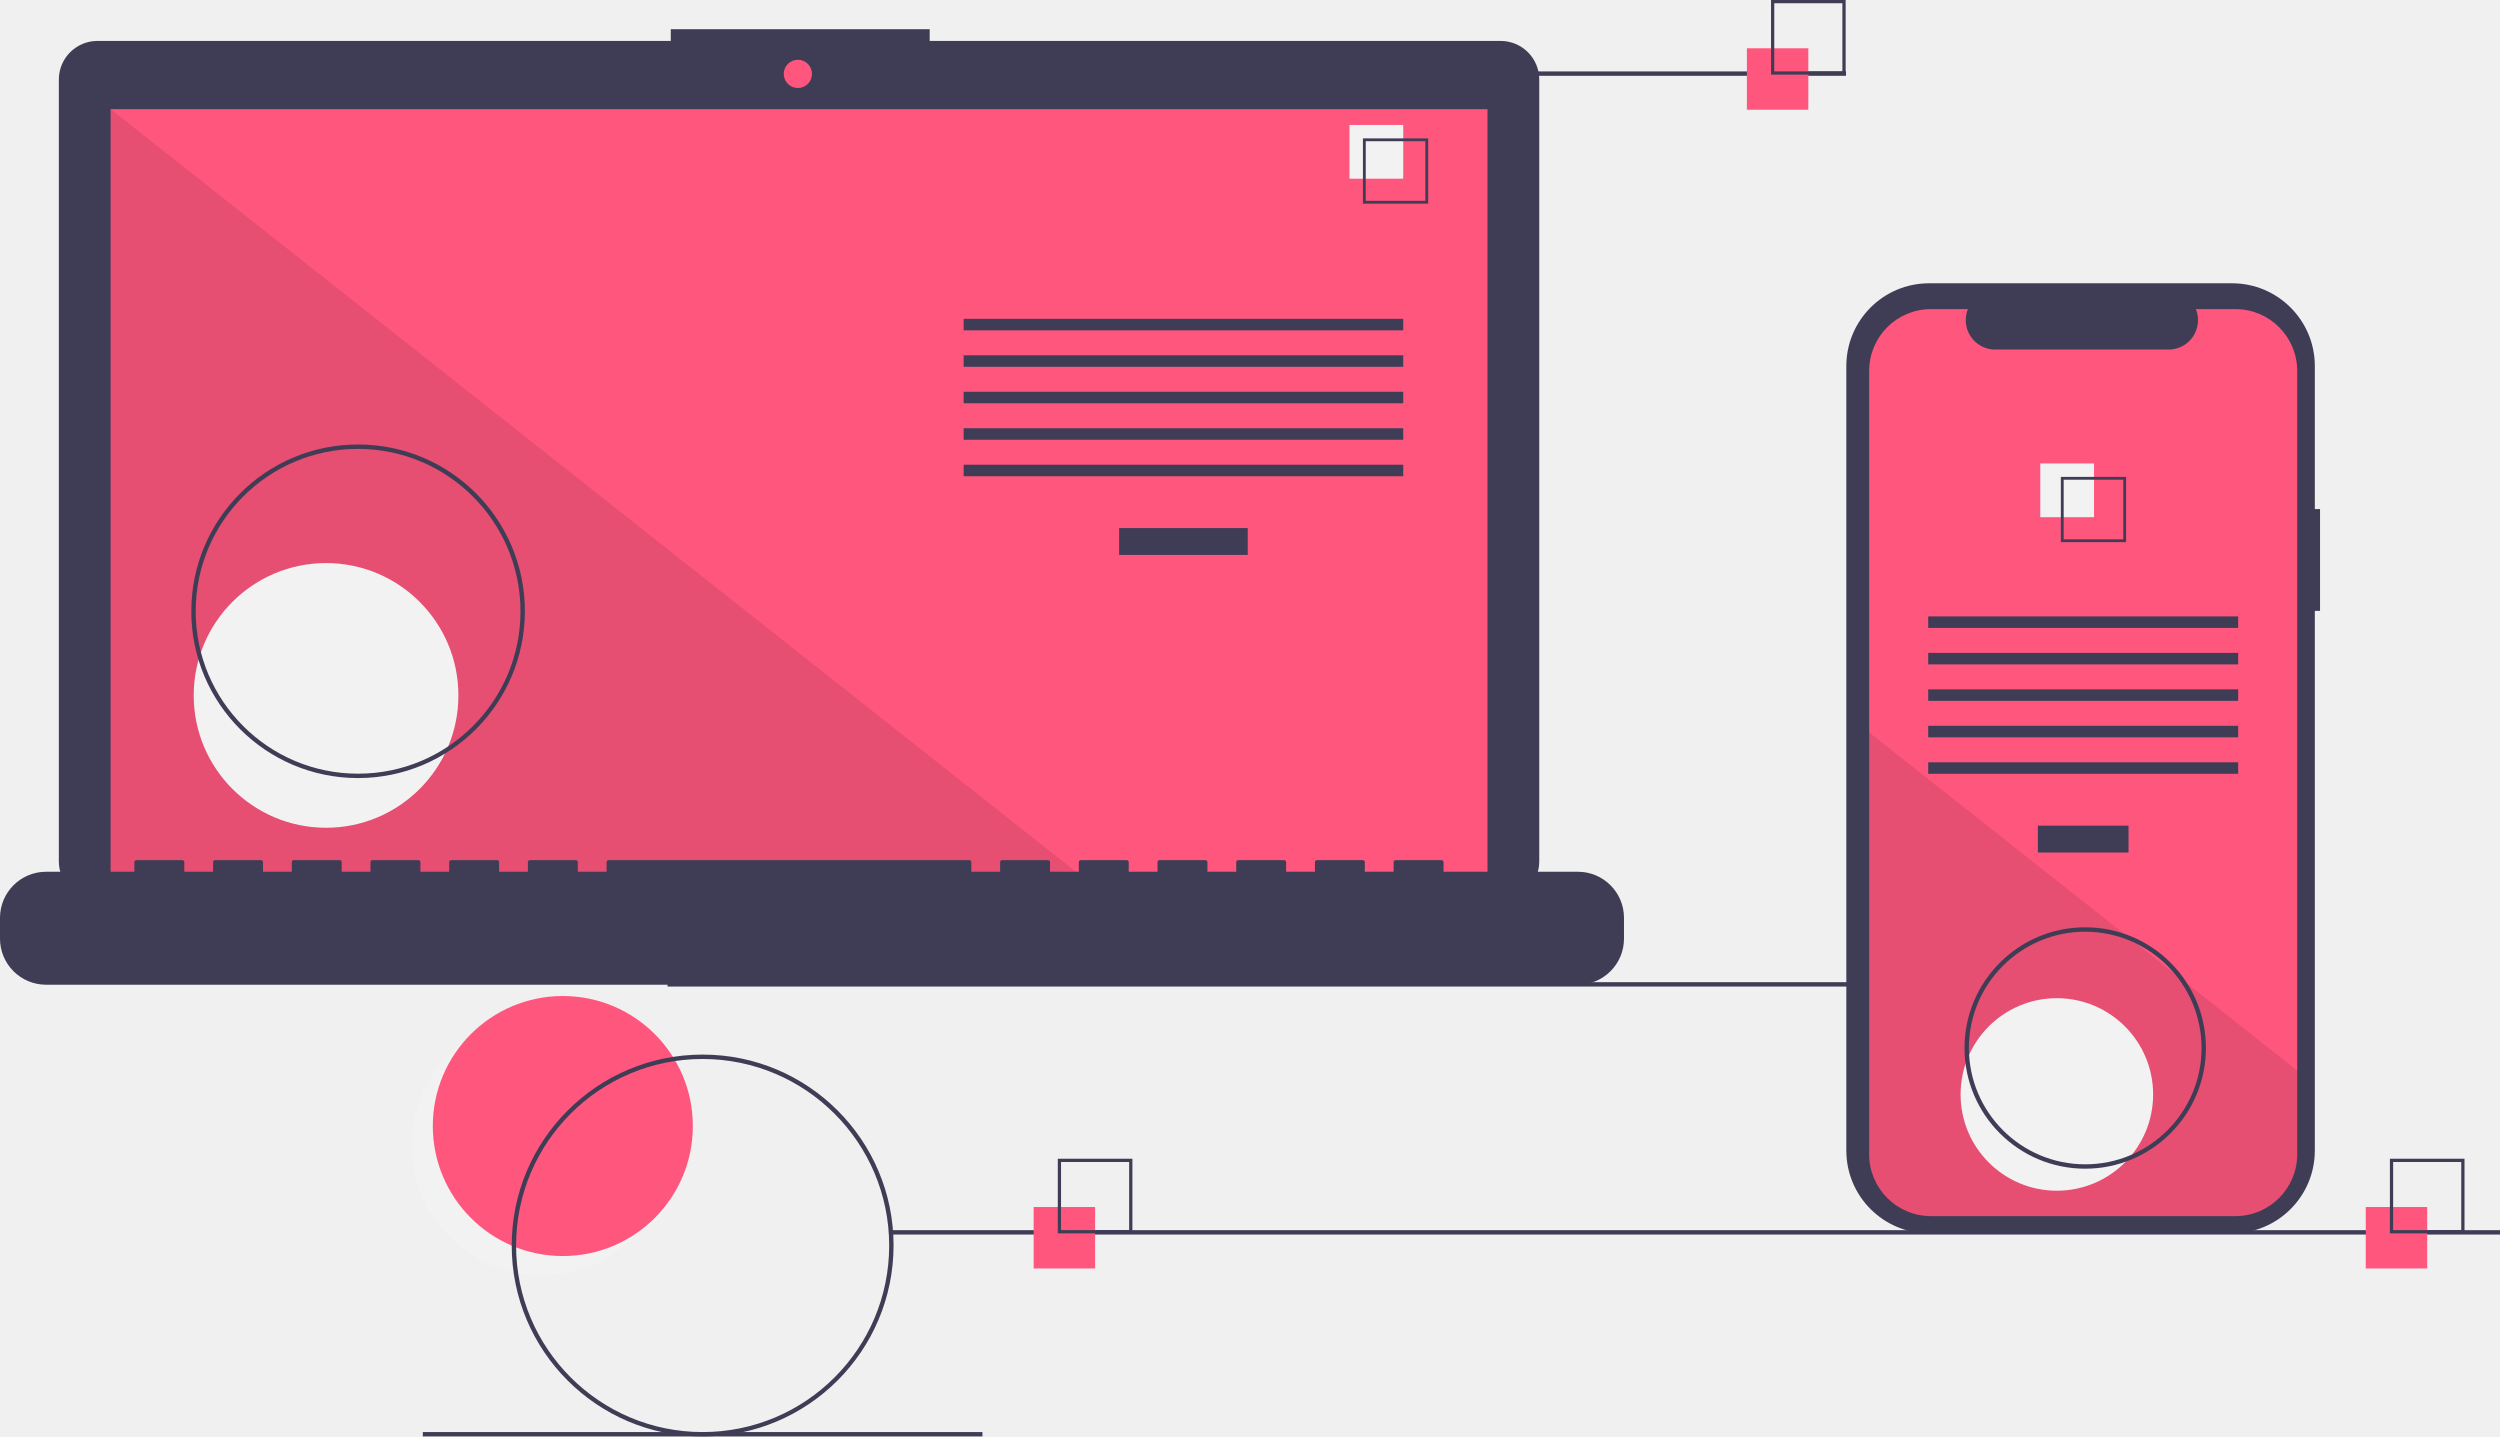
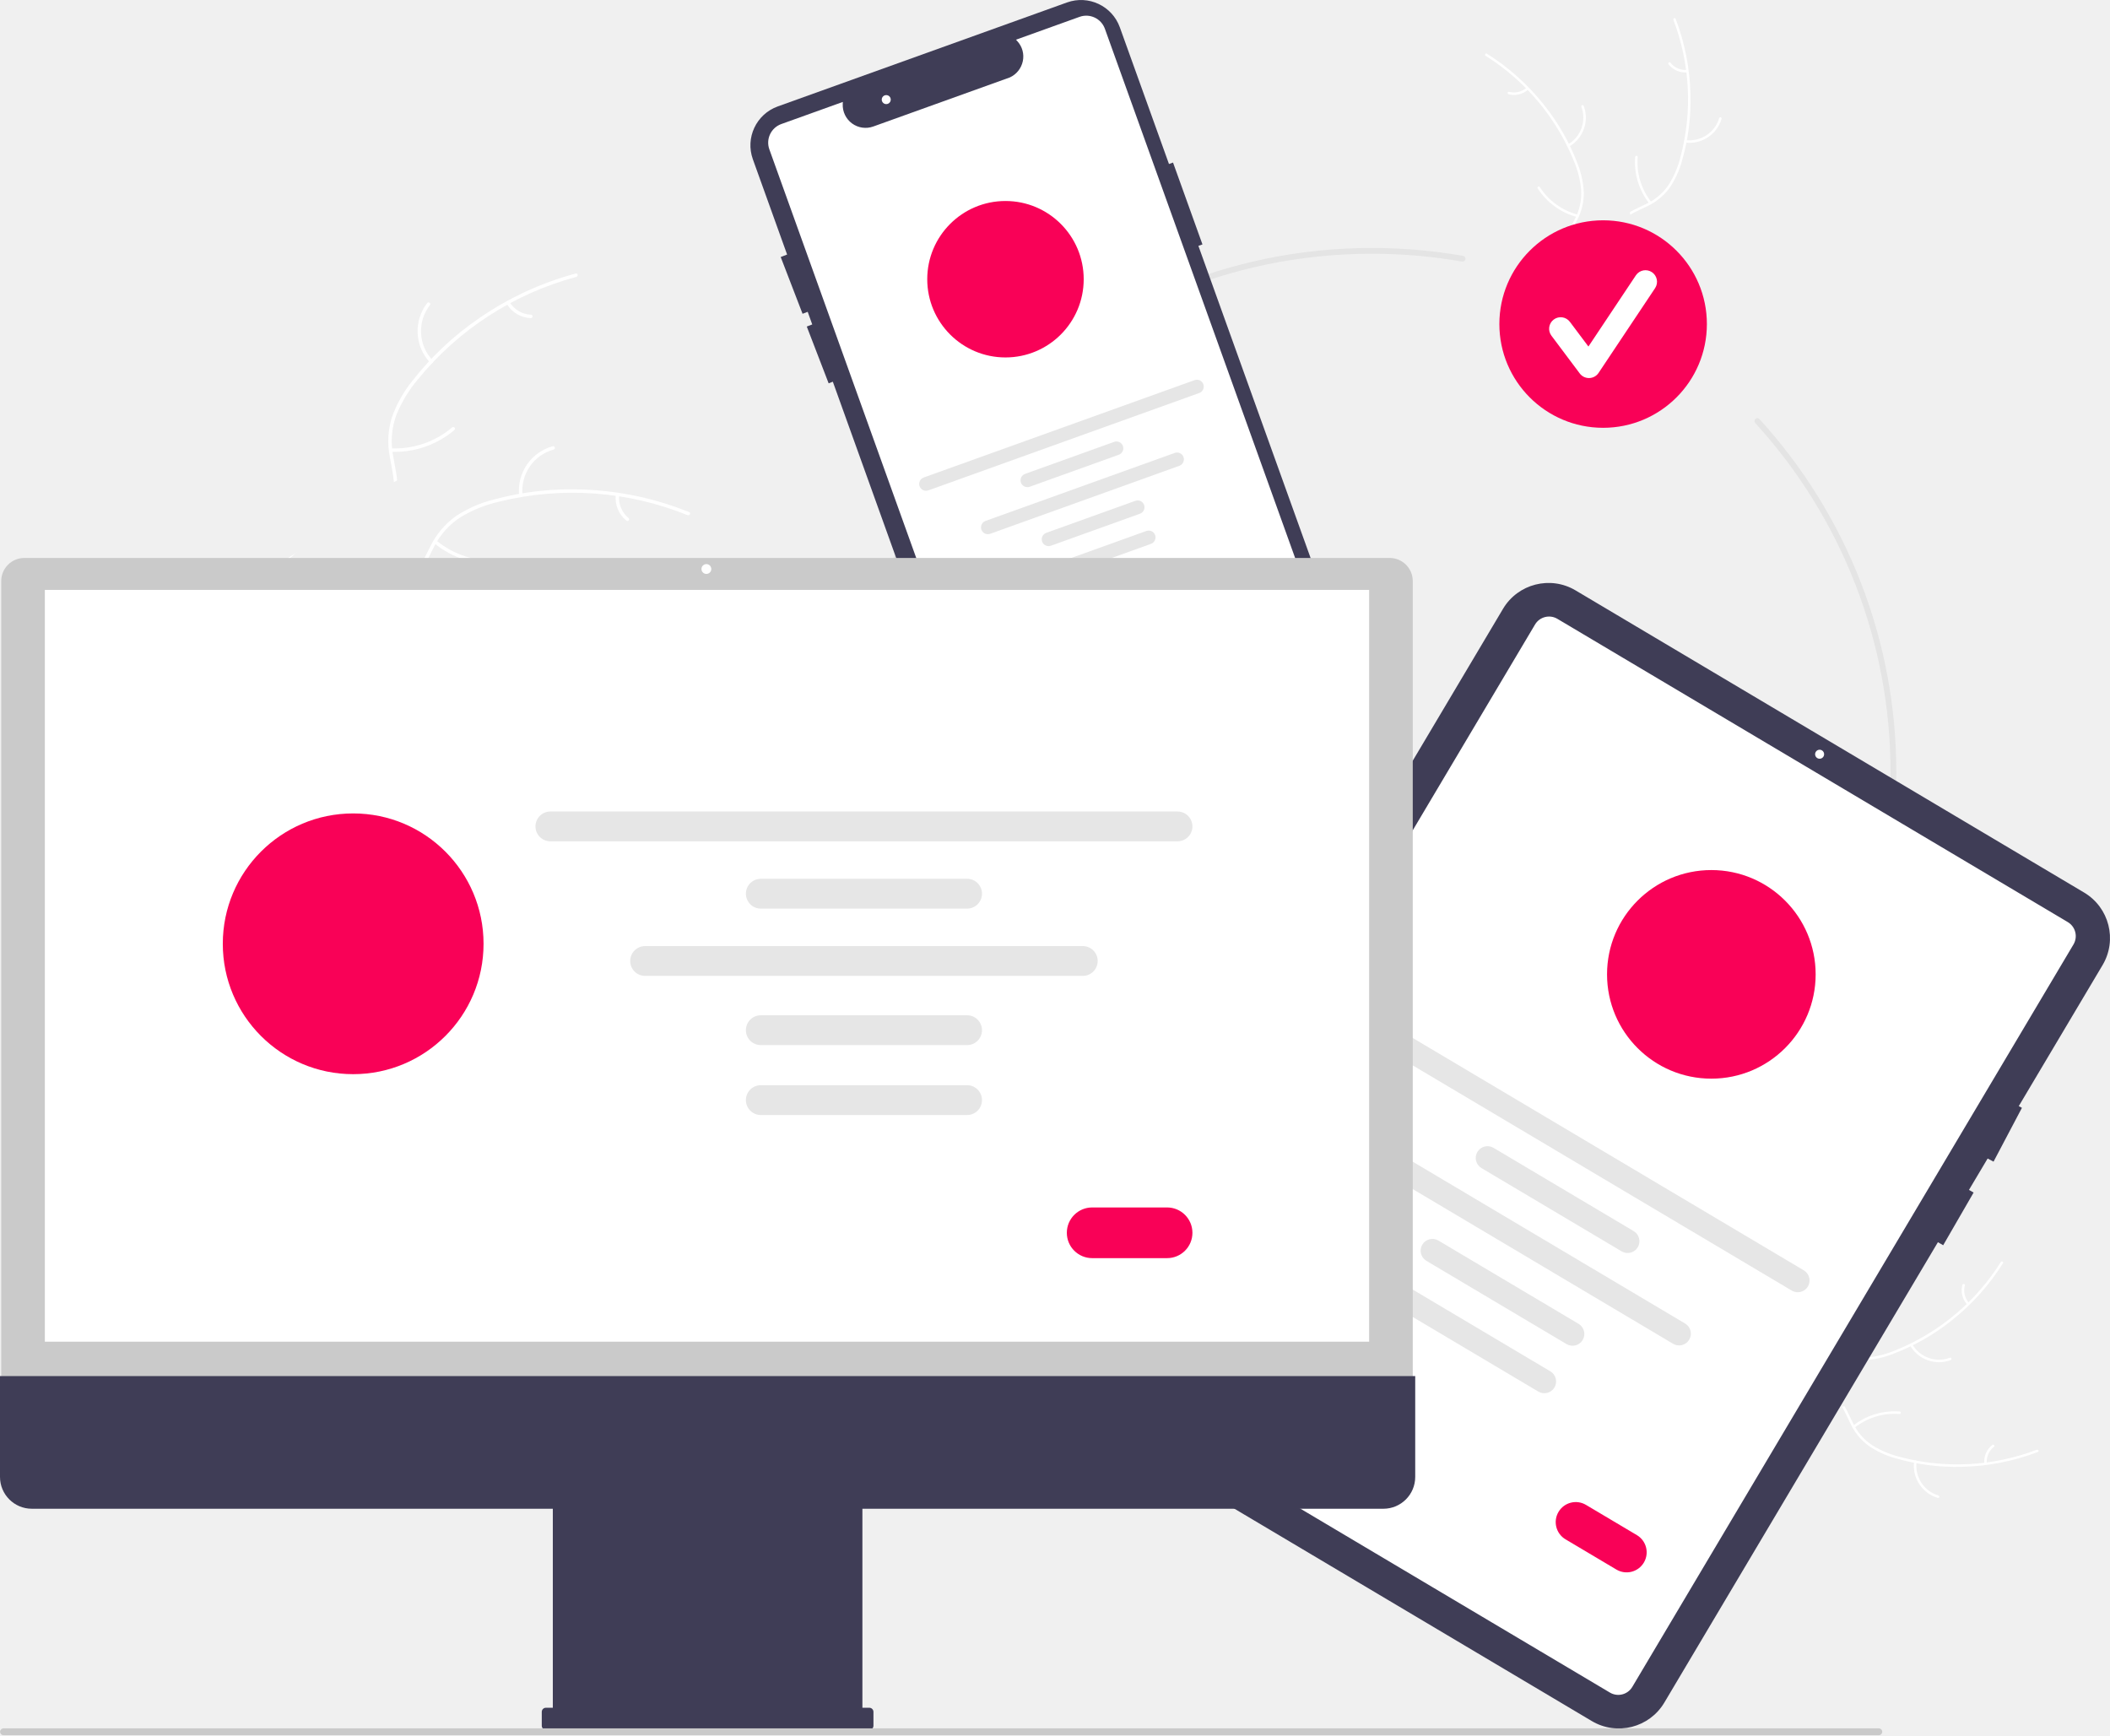
- <svg xmlns="http://www.w3.org/2000/svg" data-name="Layer 1" width="1139.171" height="654.543" viewBox="0 0 1139.171 654.543">
-   <circle cx="246.827" cy="521.765" r="59.243" fill="#f2f2f2" />
-   <circle cx="256.46" cy="513.095" r="59.243" fill="#ff567e" />
-   <rect x="304.171" y="447.543" width="733" height="2" fill="#3f3d56" />
-   <path d="M714.207,141.381H454.038v-5.362h-117.971v5.362H74.825a17.599,17.599,0,0,0-17.599,17.599V515.231a17.599,17.599,0,0,0,17.599,17.599H714.207a17.599,17.599,0,0,0,17.599-17.599V158.979A17.599,17.599,0,0,0,714.207,141.381Z" transform="translate(-30.41456 -122.7284)" fill="#3f3d56" />
-   <rect x="50.406" y="49.754" width="627.391" height="353.913" fill="#ff567e" />
-   <circle cx="363.565" cy="33.667" r="6.435" fill="#ff567e" />
-   <polygon points="498.374 403.667 50.406 403.667 50.406 49.754 498.374 403.667" opacity="0.1" />
-   <circle cx="148.574" cy="316.876" r="60.307" fill="#f2f2f2" />
-   <rect x="509.953" y="240.622" width="58.605" height="12.246" fill="#3f3d56" />
-   <rect x="439.102" y="145.279" width="200.307" height="5.248" fill="#3f3d56" />
-   <rect x="439.102" y="161.898" width="200.307" height="5.248" fill="#3f3d56" />
-   <rect x="439.102" y="178.518" width="200.307" height="5.248" fill="#3f3d56" />
-   <rect x="439.102" y="195.137" width="200.307" height="5.248" fill="#3f3d56" />
-   <rect x="439.102" y="211.756" width="200.307" height="5.248" fill="#3f3d56" />
-   <rect x="614.917" y="56.934" width="24.492" height="24.492" fill="#f2f2f2" />
-   <path d="M681.195,215.525h-29.74v-29.74h29.74Zm-28.447-1.293h27.154V187.078H652.748Z" transform="translate(-30.41456 -122.7284)" fill="#3f3d56" />
-   <path d="M749.422,519.96H688.192v-4.412a.875.875,0,0,0-.875-.875h-20.993a.875.875,0,0,0-.875.875v4.412H652.329v-4.412a.875.875,0,0,0-.875-.875H630.462a.875.875,0,0,0-.875.875v4.412H616.467v-4.412a.875.875,0,0,0-.875-.875H594.599a.875.875,0,0,0-.875.875v4.412H580.604v-4.412a.875.875,0,0,0-.875-.875H558.736a.875.875,0,0,0-.875.875v4.412H544.741v-4.412a.875.875,0,0,0-.875-.875H522.873a.875.875,0,0,0-.875.875v4.412H508.878v-4.412a.875.875,0,0,0-.875-.875h-20.993a.875.875,0,0,0-.875.875v4.412H473.015v-4.412a.875.875,0,0,0-.875-.875H307.696a.875.875,0,0,0-.875.875v4.412H293.701v-4.412a.875.875,0,0,0-.875-.875H271.833a.875.875,0,0,0-.875.875v4.412H257.838v-4.412a.875.875,0,0,0-.875-.875h-20.993a.875.875,0,0,0-.875.875v4.412H221.975v-4.412a.875.875,0,0,0-.875-.875H200.107a.875.875,0,0,0-.875.875v4.412H186.112v-4.412a.875.875,0,0,0-.875-.875H164.244a.875.875,0,0,0-.875.875v4.412H150.249v-4.412a.875.875,0,0,0-.875-.875H128.381a.875.875,0,0,0-.875.875v4.412H114.386v-4.412a.875.875,0,0,0-.875-.875H92.519a.875.875,0,0,0-.875.875v4.412H51.407a20.993,20.993,0,0,0-20.993,20.993v9.492A20.993,20.993,0,0,0,51.407,571.438H749.422a20.993,20.993,0,0,0,20.993-20.993v-9.492A20.993,20.993,0,0,0,749.422,519.96Z" transform="translate(-30.41456 -122.7284)" fill="#3f3d56" />
-   <path d="M193.586,477.272a76,76,0,1,1,76-76A76.086,76.086,0,0,1,193.586,477.272Zm0-150a74,74,0,1,0,74,74A74.084,74.084,0,0,0,193.586,327.272Z" transform="translate(-30.41456 -122.7284)" fill="#3f3d56" />
-   <rect x="586.171" y="32.543" width="255" height="2" fill="#3f3d56" />
-   <rect x="406.171" y="560.543" width="733" height="2" fill="#3f3d56" />
-   <rect x="192.672" y="652.543" width="255" height="2" fill="#3f3d56" />
-   <rect x="471" y="550" width="28" height="28" fill="#ff567e" />
-   <path d="M546.415,684.728h-34v-34h34Zm-32.522-1.478H544.936V652.207H513.893Z" transform="translate(-30.41456 -122.7284)" fill="#3f3d56" />
-   <rect x="796" y="22" width="28" height="28" fill="#ff567e" />
-   <path d="M871.415,156.728h-34v-34h34Zm-32.522-1.478H869.936V124.207H838.893Z" transform="translate(-30.41456 -122.7284)" fill="#3f3d56" />
-   <rect x="1078" y="550" width="28" height="28" fill="#ff567e" />
-   <path d="M1153.415,684.728h-34v-34h34Zm-32.522-1.478h31.043V652.207h-31.043Z" transform="translate(-30.41456 -122.7284)" fill="#3f3d56" />
-   <path d="M1087.586,354.687h-2.379V289.525a37.714,37.714,0,0,0-37.714-37.714H909.44A37.714,37.714,0,0,0,871.726,289.525V647.006A37.714,37.714,0,0,0,909.44,684.72h138.053a37.714,37.714,0,0,0,37.714-37.714V401.07h2.379Z" transform="translate(-30.41456 -122.7284)" fill="#3f3d56" />
-   <path d="M1077.176,291.742v356.96a28.165,28.165,0,0,1-28.16,28.17H910.296a28.165,28.165,0,0,1-28.16-28.17v-356.96a28.163,28.163,0,0,1,28.16-28.16h16.83a13.379,13.379,0,0,0,12.39,18.43h79.09a13.379,13.379,0,0,0,12.39-18.43h18.02A28.163,28.163,0,0,1,1077.176,291.742Z" transform="translate(-30.41456 -122.7284)" fill="#ff567e" />
-   <rect x="928.58" y="376.218" width="41.324" height="12.246" fill="#3f3d56" />
-   <rect x="878.621" y="280.875" width="141.24" height="5.248" fill="#3f3d56" />
-   <rect x="878.621" y="297.494" width="141.24" height="5.248" fill="#3f3d56" />
-   <rect x="878.621" y="314.114" width="141.24" height="5.248" fill="#3f3d56" />
-   <rect x="878.621" y="330.733" width="141.24" height="5.248" fill="#3f3d56" />
-   <rect x="878.621" y="347.352" width="141.24" height="5.248" fill="#3f3d56" />
-   <rect x="929.684" y="211.179" width="24.492" height="24.492" fill="#f2f2f2" />
-   <path d="M969.474,340.032v29.74h29.74v-29.74Zm28.45,28.45h-27.16v-27.16h27.16Z" transform="translate(-30.41456 -122.7284)" fill="#3f3d56" />
-   <path d="M1077.176,610.582v38.12a28.165,28.165,0,0,1-28.16,28.17H910.296a28.165,28.165,0,0,1-28.16-28.17v-192.21l116.87,92.33,2,1.58,21.74,17.17,2.03,1.61Z" transform="translate(-30.41456 -122.7284)" opacity="0.1" />
-   <circle cx="937.241" cy="498.707" r="43.868" fill="#f2f2f2" />
-   <path d="M350.586,777.272a87,87,0,1,1,87-87A87.099,87.099,0,0,1,350.586,777.272Zm0-172a85,85,0,1,0,85,85A85.096,85.096,0,0,0,350.586,605.272Z" transform="translate(-30.41456 -122.7284)" fill="#3f3d56" />
-   <path d="M980.586,655.272a55,55,0,1,1,55-55A55.062,55.062,0,0,1,980.586,655.272Zm0-108a53,53,0,1,0,53,53A53.06,53.06,0,0,0,980.586,547.272Z" transform="translate(-30.41456 -122.7284)" fill="#3f3d56" />
+ <svg xmlns="http://www.w3.org/2000/svg" data-name="Layer 1" width="728.252" height="598.943" viewBox="0 0 728.252 598.943">
+   <path d="M828.549,210.725c4.653-18.979.229-41.112-14.804-53.595a90.031,90.031,0,0,1-22.02,57.757c-5.393,6.171-12.034,12.472-12.296,20.663-.163,5.097,2.325,9.992,5.754,13.767,3.429,3.775,7.754,6.6,12.027,9.381l.628,1.107C811.595,245.929,823.896,229.704,828.549,210.725Z" transform="translate(-235.874 -150.5287)" fill="#f0f0f0" />
+   <path d="M813.443,157.407a76.953,76.953,0,0,1,2.45,47.282,33.138,33.138,0,0,1-4.048,9.561,19.006,19.006,0,0,1-7.557,6.554c-2.825,1.429-5.879,2.563-8.308,4.653a11.638,11.638,0,0,0-3.915,8.675c-.117,4.087,1.241,7.972,2.701,11.725,1.621,4.167,3.371,8.47,2.996,13.032-.045.553.815.591.86.039.652-7.938-4.739-14.643-5.594-22.342-.399-3.593.282-7.327,2.939-9.947,2.323-2.291,5.472-3.463,8.344-4.884a20.281,20.281,0,0,0,7.628-6.133,30.636,30.636,0,0,0,4.401-9.37A74.658,74.658,0,0,0,819.326,183.11a78.317,78.317,0,0,0-5.121-26.104c-.197-.516-.958-.112-.763.401Z" transform="translate(-235.874 -150.5287)" fill="#fff" />
+   <path d="M817.533,199.737a11.545,11.545,0,0,0,12.52-8.171c.156-.532-.663-.799-.819-.266a10.691,10.691,0,0,1-11.661,7.577c-.549-.072-.585.789-.039.86Z" transform="translate(-235.874 -150.5287)" fill="#fff" />
+   <path d="M805.816,220.269a22.253,22.253,0,0,1-4.721-15.515c.043-.553-.817-.591-.86-.039A23.146,23.146,0,0,0,805.18,220.85c.345.435.979-.148.636-.581Z" transform="translate(-235.874 -150.5287)" fill="#fff" />
+   <path d="M818.083,174.658a6.535,6.535,0,0,1-5.675-2.5c-.34-.439-.973.145-.636.581a7.323,7.323,0,0,0,6.272,2.779.445.445,0,0,0,.45-.411.433.433,0,0,0-.411-.45Z" transform="translate(-235.874 -150.5287)" fill="#fff" />
+   <path d="M748.735,169.416c.204.28.409.56.611.847a86.065,86.065,0,0,1,7.223,11.948c.166.32.329.647.486.971a90.732,90.732,0,0,1,8.806,32.223,88.112,88.112,0,0,1,.062,13.388c-.441,6.156-1.408,12.796.164,18.568a15.114,15.114,0,0,0,.583,1.778l29.769,11.347c.081-.008.159-.009.24-.017l1.168.507c.033-.229.061-.467.094-.695.019-.133.032-.268.052-.4.011-.089.021-.179.036-.258.004-.03.007-.059.008-.082.015-.08.02-.156.033-.229q.247-1.994.467-3.999c.003-.007.003-.007-.001-.016a129.556,129.556,0,0,0,.007-30.63c-.04-.303-.077-.613-.131-.921a84.079,84.079,0,0,0-2.977-13.394,74.329,74.329,0,0,0-2.609-7.054A61.81,61.81,0,0,0,782.497,186.96c-8.528-9.707-20.066-16.579-32.789-17.484C749.382,169.453,749.063,169.432,748.735,169.416Z" transform="translate(-235.874 -150.5287)" fill="#f0f0f0" />
+   <path d="M748.658,169.819a76.953,76.953,0,0,1,30.424,36.277,33.138,33.138,0,0,1,2.525,10.071,19.006,19.006,0,0,1-2.088,9.783c-1.395,2.841-3.151,5.586-3.832,8.717a11.638,11.638,0,0,0,2.097,9.284c2.367,3.334,5.79,5.618,9.216,7.735,3.803,2.351,7.791,4.733,10.239,8.601.297.469,1.007-.019.71-.487-4.259-6.73-12.6-8.838-17.918-14.471-2.482-2.628-4.186-6.02-3.642-9.711.476-3.227,2.284-6.059,3.722-8.924a20.281,20.281,0,0,0,2.398-9.489,30.636,30.636,0,0,0-2.128-10.131,74.658,74.658,0,0,0-11.549-20.275,78.317,78.317,0,0,0-19.805-17.759c-.468-.294-.833.487-.368.779Z" transform="translate(-235.874 -150.5287)" fill="#fff" />
+   <path d="M777.409,201.155a11.545,11.545,0,0,0,5.077-14.062c-.196-.518-1.011-.238-.814.281a10.691,10.691,0,0,1-4.749,13.071c-.482.273.007.982.487.71Z" transform="translate(-235.874 -150.5287)" fill="#fff" />
+   <path d="M780.415,224.603a22.253,22.253,0,0,1-13.11-9.545c-.298-.468-1.008.02-.71.487a23.146,23.146,0,0,0,13.663,9.905c.538.139.693-.708.158-.847Z" transform="translate(-235.874 -150.5287)" fill="#fff" />
+   <path d="M762.749,180.8a6.535,6.535,0,0,1-6.036,1.421c-.535-.146-.69.702-.158.847a7.323,7.323,0,0,0,6.681-1.557.445.445,0,0,0,.112-.599.433.433,0,0,0-.599-.112Z" transform="translate(-235.874 -150.5287)" fill="#fff" />
+   <path d="M709.374,598.115c-99.804,0-181-81.196-181-181s81.196-181,181-181a182.729,182.729,0,0,1,31.477,2.728 1.0 1,0,1,1-.345,1.97A180.782,180.782,0,0,0,709.374,238.115c-98.701,0-179,80.299-179,179s80.299,179,179,179,179-80.299,179-179a178.548,178.548,0,0,0-46.695-120.569,1,1,0,0,1,1.478-1.348,180.544,180.544,0,0,1,47.217,121.916C890.374,516.919,809.178,598.115,709.374,598.115Z" transform="translate(-235.874 -150.5287)" fill="#e4e4e4" />
+   <circle cx="553.307" cy="111.852" r="35.811" fill="#f90157" />
+   <path d="M784.296,281.019a3.982,3.982,0,0,1-3.186-1.594l-9.77-13.027a3.983,3.983,0,1,1,6.374-4.78l6.392,8.522,16.416-24.624a3.984,3.984,0,0,1,6.629,4.419l-19.54,29.309a3.985,3.985,0,0,1-3.204,1.773C784.37,281.018,784.333,281.019,784.296,281.019Z" transform="translate(-235.874 -150.5287)" fill="#fff" />
+   <path d="M704.717,389.026,649.494,235.396l1.4-.503-10.156-28.257-1.4.504-16.956-47.169a14.255,14.255,0,0,0-18.237-8.593l-99.833,35.885a14.256,14.256,0,0,0-8.594,18.237l11.822,32.889-2.213.852,7.547,19.597,1.771-.682,1.567,4.359-1.885.726,7.547,19.597,1.444-.556,54.736,152.274a14.23,14.23,0,0,0,18.238,8.594l99.832-35.885A14.273,14.273,0,0,0,704.717,389.026Z" transform="translate(-235.874 -150.5287)" fill="#3f3d56" />
+   <path d="M591.041,438.086a6.845,6.845,0,0,1-6.424-4.524L501.412,202.087a6.831,6.831,0,0,1,4.118-8.739l21.241-7.635-.032.743a7.874,7.874,0,0,0,10.53,7.742L584.41,177.254a7.974,7.974,0,0,0,4.488-5.636,7.808,7.808,0,0,0-1.861-6.835l-.498-.553,21.941-7.887a6.84,6.84,0,0,1,8.739,4.118L696.604,381.306a18.147,18.147,0,0,1-10.927,23.188L593.356,437.68A6.842,6.842,0,0,1,591.041,438.086Z" transform="translate(-235.874 -150.5287)" fill="#fff" />
+   <circle cx="347.033" cy="96.377" r="27" fill="#f90157" />
+   <path d="M649.813,286.17l-93.502,33.61a2.362,2.362,0,1,1-1.598-4.445l93.502-33.61a2.362,2.362,0,0,1,1.598,4.445Z" transform="translate(-235.874 -150.5287)" fill="#e6e6e6" />
+   <path d="M622.046,307.48l-30.756,11.055a2.362,2.362,0,1,1-1.598-4.445l30.756-11.055a2.362,2.362,0,0,1,1.598,4.445Z" transform="translate(-235.874 -150.5287)" fill="#e6e6e6" />
+   <path d="M629.361,327.831l-30.756,11.055a2.362,2.362,0,1,1-1.598-4.445L627.763,323.386a2.362,2.362,0,0,1,1.598,4.445Z" transform="translate(-235.874 -150.5287)" fill="#e6e6e6" />
+   <path d="M633.108,338.255,602.352,349.31a2.362,2.362,0,1,1-1.598-4.445l30.756-11.055a2.362,2.362,0,1,1,1.598,4.445Z" transform="translate(-235.874 -150.5287)" fill="#e6e6e6" />
+   <path d="M642.901,311.313l-65.253,23.456a2.362,2.362,0,1,1-1.598-4.445l65.253-23.456a2.362,2.362,0,1,1,1.598,4.445Z" transform="translate(-235.874 -150.5287)" fill="#e6e6e6" />
+   <path d="M629.758,363.558l-11.167,4.014a4.016,4.016,0,0,1-2.717-7.559l11.167-4.014a4.016,4.016,0,0,1,2.717,7.559Z" transform="translate(-235.874 -150.5287)" fill="#f90157" />
+   <circle cx="305.882" cy="34.38" r="1.553" fill="#fff" />
+   <path d="M363.157,272.252c17.406-20.488,45.647-33.401,71.684-26.706a123.863,123.863,0,0,0-46.635,71.113c-2.531,10.987-4.202,23.471-13.122,30.366-5.55,4.291-13.014,5.464-19.986,4.685-6.972-.779-13.608-3.323-20.155-5.845l-1.741.193C337.581,319.535,345.752,292.741,363.157,272.252Z" transform="translate(-235.874 -150.5287)" fill="#f0f0f0" />
+   <path d="M434.775,246.107a105.87,105.87,0,0,0-54.686,35.389,45.591,45.591,0,0,0-7.395,12.221,26.149,26.149,0,0,0-1.213,13.708c.685,4.301,1.883,8.62,1.511,13.013a16.011,16.011,0,0,1-6.514,11.358c-4.461,3.426-9.887,5.044-15.248,6.442-5.953,1.552-12.16,3.07-16.944,7.166-.58.496-1.316-.432-.737-.928,8.323-7.127,20.144-6.522,29.417-11.776,4.327-2.452,7.941-6.222,8.719-11.295.681-4.436-.551-8.892-1.282-13.24a27.903,27.903,0,0,1,.687-13.448,42.148,42.148,0,0,1,6.898-12.46,102.712,102.712,0,0,1,23.391-21.986A107.747,107.747,0,0,1,434.607,244.933c.735-.197.898.978.168,1.173Z" transform="translate(-235.874 -150.5287)" fill="#fff" />
+   <path d="M384.289,275.674a15.884,15.884,0,0,1-.985-20.544c.467-.602,1.425.095.957.699a14.708,14.708,0,0,0,.955,19.109c.524.554-.407,1.288-.928.737Z" transform="translate(-235.874 -150.5287)" fill="#fff" />
+   <path d="M370.846,305.29A30.615,30.615,0,0,0,391.948,298.044c.581-.494,1.318.434.737.928a31.844,31.844,0,0,1-21.974,7.495c-.763-.034-.624-1.211.135-1.177Z" transform="translate(-235.874 -150.5287)" fill="#fff" />
+   <path d="M411.802,254.842a8.991,8.991,0,0,0,7.362,4.311c.763.025.623,1.202-.135,1.177a10.075,10.075,0,0,1-8.155-4.751.612.612,0,0,1,.095-.832.595.595,0,0,1,.832.095Z" transform="translate(-235.874 -150.5287)" fill="#fff" />
+   <path d="M473.557,327.924c-.477-.002-.954-.004-1.437.002a118.406,118.406,0,0,0-19.142,1.581c-.49.073-.986.154-1.474.241a124.827,124.827,0,0,0-43.022,16.163,121.222,121.222,0,0,0-14.975,10.724c-6.508,5.454-13.13,11.886-20.832,14.787a20.794,20.794,0,0,1-2.452.784L333.573,348.168c-.056-.096-.118-.185-.174-.281l-1.507-.893c.229-.221.471-.445.7-.665.132-.129.273-.252.405-.38.091-.084.182-.168.259-.249.03-.028.061-.056.085-.076.077-.081.157-.148.229-.221q2.024-1.883,4.082-3.745c.005-.008.005-.008.019-.011,10.477-9.428,21.834-18.064,34.14-24.703.37-.2.746-.408,1.133-.596a115.674,115.674,0,0,1,17.332-7.48,102.264,102.264,0,0,1,9.967-2.779,85.037,85.037,0,0,1,26.536-1.658c17.697,1.681,34.66,9.004,45.927,22.457C472.994,327.233,473.274,327.572,473.557,327.924Z" transform="translate(-235.874 -150.5287)" fill="#f0f0f0" />
+   <path d="M473.169,328.336a105.87,105.87,0,0,0-64.97-4.669,45.591,45.591,0,0,0-13.263,5.305,26.149,26.149,0,0,0-9.222,10.215c-2.043,3.846-3.686,8.017-6.628,11.299a16.011,16.011,0,0,1-12.04,5.147c-5.624.049-10.931-1.926-16.053-4.037-5.687-2.344-11.558-4.87-17.844-4.479-.762.047-.79-1.137-.03-1.184,10.936-.679,20.011,6.921,30.578,8.308,4.931.647,10.086-.187,13.762-3.769,3.214-3.132,4.913-7.431,6.948-11.344a27.902,27.902,0,0,1,8.645-10.324,42.148,42.148,0,0,1,13.01-5.796,102.713,102.713,0,0,1,31.914-3.472,107.747,107.747,0,0,1,35.765,7.761c.705.285.128,1.321-.572,1.038Z" transform="translate(-235.874 -150.5287)" fill="#fff" />
+   <path d="M415.057,321.547a15.884,15.884,0,0,1,11.583-16.996c.736-.2,1.081.934.344,1.134a14.708,14.708,0,0,0-10.742,15.832c.084.758-1.101.783-1.184.03Z" transform="translate(-235.874 -150.5287)" fill="#fff" />
+   <path d="M386.493,337.1a30.615,30.615,0,0,0,21.211,6.92c.762-.045.791,1.14.03,1.184a31.844,31.844,0,0,1-22.057-7.245c-.589-.487.231-1.343.816-.859Z" transform="translate(-235.874 -150.5287)" fill="#fff" />
+   <path d="M449.567,321.479a8.991,8.991,0,0,0,3.282,7.875c.594.479-.226,1.335-.816.859a10.075,10.075,0,0,1-3.651-8.703.612.612,0,0,1,.577-.607.595.595,0,0,1,.607.577Z" transform="translate(-235.874 -150.5287)" fill="#fff" />
+   <path d="M885.524,666.043c18.979,4.653,41.112.229,53.595-14.804a90.031,90.031,0,0,1-57.757-22.02c-6.171-5.393-12.472-12.034-20.663-12.296-5.097-.163-9.992,2.325-13.767,5.754-3.775,3.429-6.6,7.754-9.381,12.027l-1.107.628C850.32,649.088,866.545,661.389,885.524,666.043Z" transform="translate(-235.874 -150.5287)" fill="#f0f0f0" />
+   <path d="M938.842,650.936a76.953,76.953,0,0,1-47.282,2.45,33.138,33.138,0,0,1-9.561-4.048,19.006,19.006,0,0,1-6.554-7.557c-1.429-2.825-2.563-5.879-4.653-8.308a11.638,11.638,0,0,0-8.675-3.915c-4.087-.117-7.972,1.241-11.725,2.701-4.167,1.621-8.47,3.371-13.032,2.996-.553-.045-.591.815-.039.86,7.938.652,14.643-4.739,22.342-5.594,3.593-.399,7.327.282,9.947,2.939,2.291,2.323,3.463,5.472,4.884,8.344a20.281,20.281,0,0,0,6.133,7.628,30.636,30.636,0,0,0,9.37,4.401,74.657,74.657,0,0,0,23.142,2.986,78.317,78.317,0,0,0,26.104-5.121c.516-.197.112-.958-.401-.763Z" transform="translate(-235.874 -150.5287)" fill="#fff" />
+   <path d="M896.512,655.026a11.545,11.545,0,0,0,8.171,12.52c.532.156.799-.663.266-.819a10.691,10.691,0,0,1-7.577-11.661c.072-.549-.789-.585-.86-.039Z" transform="translate(-235.874 -150.5287)" fill="#fff" />
+   <path d="M875.98,643.309a22.253,22.253,0,0,1,15.515-4.721c.553.043.591-.817.039-.86a23.146,23.146,0,0,0-16.135,4.945c-.435.345.148.979.581.636Z" transform="translate(-235.874 -150.5287)" fill="#fff" />
+   <path d="M921.591,655.577a6.535,6.535,0,0,1,2.5-5.675c.439-.34-.145-.973-.581-.636a7.323,7.323,0,0,0-2.779,6.272.445.445,0,0,0,.411.45.433.433,0,0,0,.45-.411Z" transform="translate(-235.874 -150.5287)" fill="#fff" />
+   <path d="M926.833,586.228c-.28.204-.56.409-.847.611a86.065,86.065,0,0,1-11.948,7.223c-.32.166-.647.329-.971.486a90.732,90.732,0,0,1-32.223,8.806,88.112,88.112,0,0,1-13.388.062c-6.156-.441-12.796-1.408-18.568.164a15.114,15.114,0,0,0-1.778.583l-11.347,29.769c.008.081.009.159.017.24l-.507,1.168c.229.033.467.061.695.094.133.019.268.032.4.052.089.011.179.021.258.036.03.004.059.007.082.008.08.015.156.02.229.033q1.994.247,3.999.467c.007.003.007.003.016-.001a129.556,129.556,0,0,0,30.63.007c.303-.04.613-.077.921-.131a84.079,84.079,0,0,0,13.394-2.977,74.329,74.329,0,0,0,7.054-2.609,61.81,61.81,0,0,0,16.335-10.326c9.707-8.528,16.579-20.066,17.484-32.789C926.796,586.876,926.817,586.556,926.833,586.228Z" transform="translate(-235.874 -150.5287)" fill="#f0f0f0" />
+   <path d="M926.43,586.151a76.953,76.953,0,0,1-36.277,30.424,33.138,33.138,0,0,1-10.071,2.525,19.006,19.006,0,0,1-9.783-2.088c-2.841-1.395-5.586-3.151-8.717-3.832a11.638,11.638,0,0,0-9.284,2.097c-3.334,2.367-5.618,5.79-7.735,9.216-2.351,3.803-4.733,7.791-8.601,10.239-.469.297.019,1.007.487.71,6.73-4.259,8.838-12.6,14.471-17.918,2.628-2.482,6.02-4.186,9.711-3.642,3.227.476,6.059,2.284,8.924,3.722a20.281,20.281,0,0,0,9.489,2.398,30.636,30.636,0,0,0,10.131-2.128,74.658,74.658,0,0,0,20.275-11.549A78.317,78.317,0,0,0,927.208,586.519c.294-.468-.487-.833-.779-.368Z" transform="translate(-235.874 -150.5287)" fill="#fff" />
+   <path d="M895.094,614.902a11.545,11.545,0,0,0,14.062,5.077c.518-.196.238-1.011-.281-.814a10.691,10.691,0,0,1-13.071-4.749c-.273-.482-.982.007-.71.487Z" transform="translate(-235.874 -150.5287)" fill="#fff" />
+   <path d="M871.646,617.909a22.253,22.253,0,0,1,9.545-13.11c.468-.298-.02-1.008-.487-.71a23.146,23.146,0,0,0-9.905,13.663c-.139.538.708.693.847.158Z" transform="translate(-235.874 -150.5287)" fill="#fff" />
+   <path d="M915.449,600.243a6.535,6.535,0,0,1-1.421-6.036c.146-.535-.702-.69-.847-.158a7.323,7.323,0,0,0,1.557,6.681.445.445,0,0,0,.599.112.433.433,0,0,0,.112-.599Z" transform="translate(-235.874 -150.5287)" fill="#fff" />
+   <path d="M961.571,483.63l-28.94,48.7,1.1.58-9.8,18.58-2.04-1.08-6.44,10.83,1.6.92-10.5,18.18-1.82-1.05-94.43,158.92a18.274,18.274,0,0,1-25.02,6.37L609.731,640.27a18.272,18.272,0,0,1-6.37-25.02l151.27-254.58a18.274,18.274,0,0,1,25.02-6.37l175.55,104.31A18.281,18.281,0,0,1,961.571,483.63Z" transform="translate(-235.874 -150.5287)" fill="#3f3d56" />
+   <path d="M791.537,734.753,615.369,630.076a5.634,5.634,0,0,1-1.963-7.712L765.679,366.09a5.634,5.634,0,0,1,7.712-1.963L949.56,468.804a5.634,5.634,0,0,1,1.963,7.712L799.25,732.79A5.634,5.634,0,0,1,791.537,734.753Z" transform="translate(-235.874 -150.5287)" fill="#fff" />
+   <circle cx="628.028" cy="260.333" r="1.553" fill="#fff" />
+   <path d="M854.291,595.994,707.234,508.615a4.066,4.066,0,1,1,4.154-6.991l147.057,87.379a4.066,4.066,0,1,1-4.154,6.991Z" transform="translate(-235.874 -150.5287)" fill="#e6e6e6" />
+   <path d="M795.572,582.454l-48.371-28.741a4.066,4.066,0,1,1,4.154-6.991l48.371,28.741a4.066,4.066,0,0,1-4.154,6.991Z" transform="translate(-235.874 -150.5287)" fill="#e6e6e6" />
+   <path d="M776.554,614.461l-48.371-28.741a4.066,4.066,0,0,1,4.154-6.991l48.371,28.741a4.066,4.066,0,1,1-4.154,6.991Z" transform="translate(-235.874 -150.5287)" fill="#e6e6e6" />
+   <path d="M766.813,630.855l-48.371-28.741a4.066,4.066,0,1,1,4.154-6.991l48.371,28.741a4.066,4.066,0,1,1-4.154,6.991Z" transform="translate(-235.874 -150.5287)" fill="#e6e6e6" />
+   <path d="M813.325,614.352l-102.627-60.979a4.066,4.066,0,0,1,4.154-6.991l102.627,60.979a4.066,4.066,0,1,1-4.154,6.991Z" transform="translate(-235.874 -150.5287)" fill="#e6e6e6" />
+   <path d="M793.764,692.284l-17.563-10.436a6.914,6.914,0,0,1,7.064-11.888l17.563,10.436a6.914,6.914,0,0,1-7.064,11.888Z" transform="translate(-235.874 -150.5287)" fill="#f90157" />
+   <circle cx="590.659" cy="336.314" r="36" fill="#f90157" />
+   <path d="M236.298,633.134H723.479V351.086a7.98,7.98,0,0,0-7.971-7.971H244.269a7.98,7.98,0,0,0-7.971,7.971Z" transform="translate(-235.874 -150.5287)" fill="#cacaca" />
+   <rect x="15.476" y="203.611" width="457.077" height="259.491" fill="#fff" />
+   <path d="M235.874,625.502v34.805a10.987,10.987,0,0,0,10.987,10.987H426.676v68.689h-2.389a1.427,1.427,0,0,0-1.427,1.427V746.188a1.427,1.427,0,0,0,1.427,1.427H535.914A1.427,1.427,0,0,0,537.341,746.188v-4.778a1.427,1.427,0,0,0-1.427-1.427h-2.389V671.295H713.34a10.987,10.987,0,0,0,10.987-10.987v-34.805Z" transform="translate(-235.874 -150.5287)" fill="#3f3d56" />
+   <path d="M642.287,440.923H425.833a5.145,5.145,0,1,1,0-10.29H642.287a5.145,5.145,0,1,1,0,10.29Z" transform="translate(-235.874 -150.5287)" fill="#e6e6e6" />
+   <path d="M569.659,464.149H498.461a5.145,5.145,0,1,1,0-10.291h71.198a5.145,5.145,0,1,1,0,10.291Z" transform="translate(-235.874 -150.5287)" fill="#e6e6e6" />
+   <path d="M569.659,511.26H498.461a5.145,5.145,0,0,1,0-10.291h71.198a5.145,5.145,0,0,1,0,10.291Z" transform="translate(-235.874 -150.5287)" fill="#e6e6e6" />
+   <path d="M569.659,535.39H498.461a5.145,5.145,0,1,1,0-10.29h71.198a5.145,5.145,0,1,1,0,10.29Z" transform="translate(-235.874 -150.5287)" fill="#e6e6e6" />
+   <path d="M609.589,487.374H458.531a5.145,5.145,0,1,1,0-10.29H609.589a5.145,5.145,0,1,1,0,10.29Z" transform="translate(-235.874 -150.5287)" fill="#e6e6e6" />
+   <path d="M638.684,584.795H612.832a8.749,8.749,0,0,1,0-17.498h25.852a8.749,8.749,0,0,1,0,17.498Z" transform="translate(-235.874 -150.5287)" fill="#f90157" />
+   <circle cx="121.895" cy="325.766" r="45" fill="#f90157" />
+   <path d="M884.359,749.471h-647.294a1.191,1.191,0,0,1,0-2.381h647.294a1.191,1.191,0,0,1,0,2.381Z" transform="translate(-235.874 -150.5287)" fill="#cacaca" />
+   <circle cx="243.802" cy="196.403" r="1.696" fill="#fff" />
</svg>
